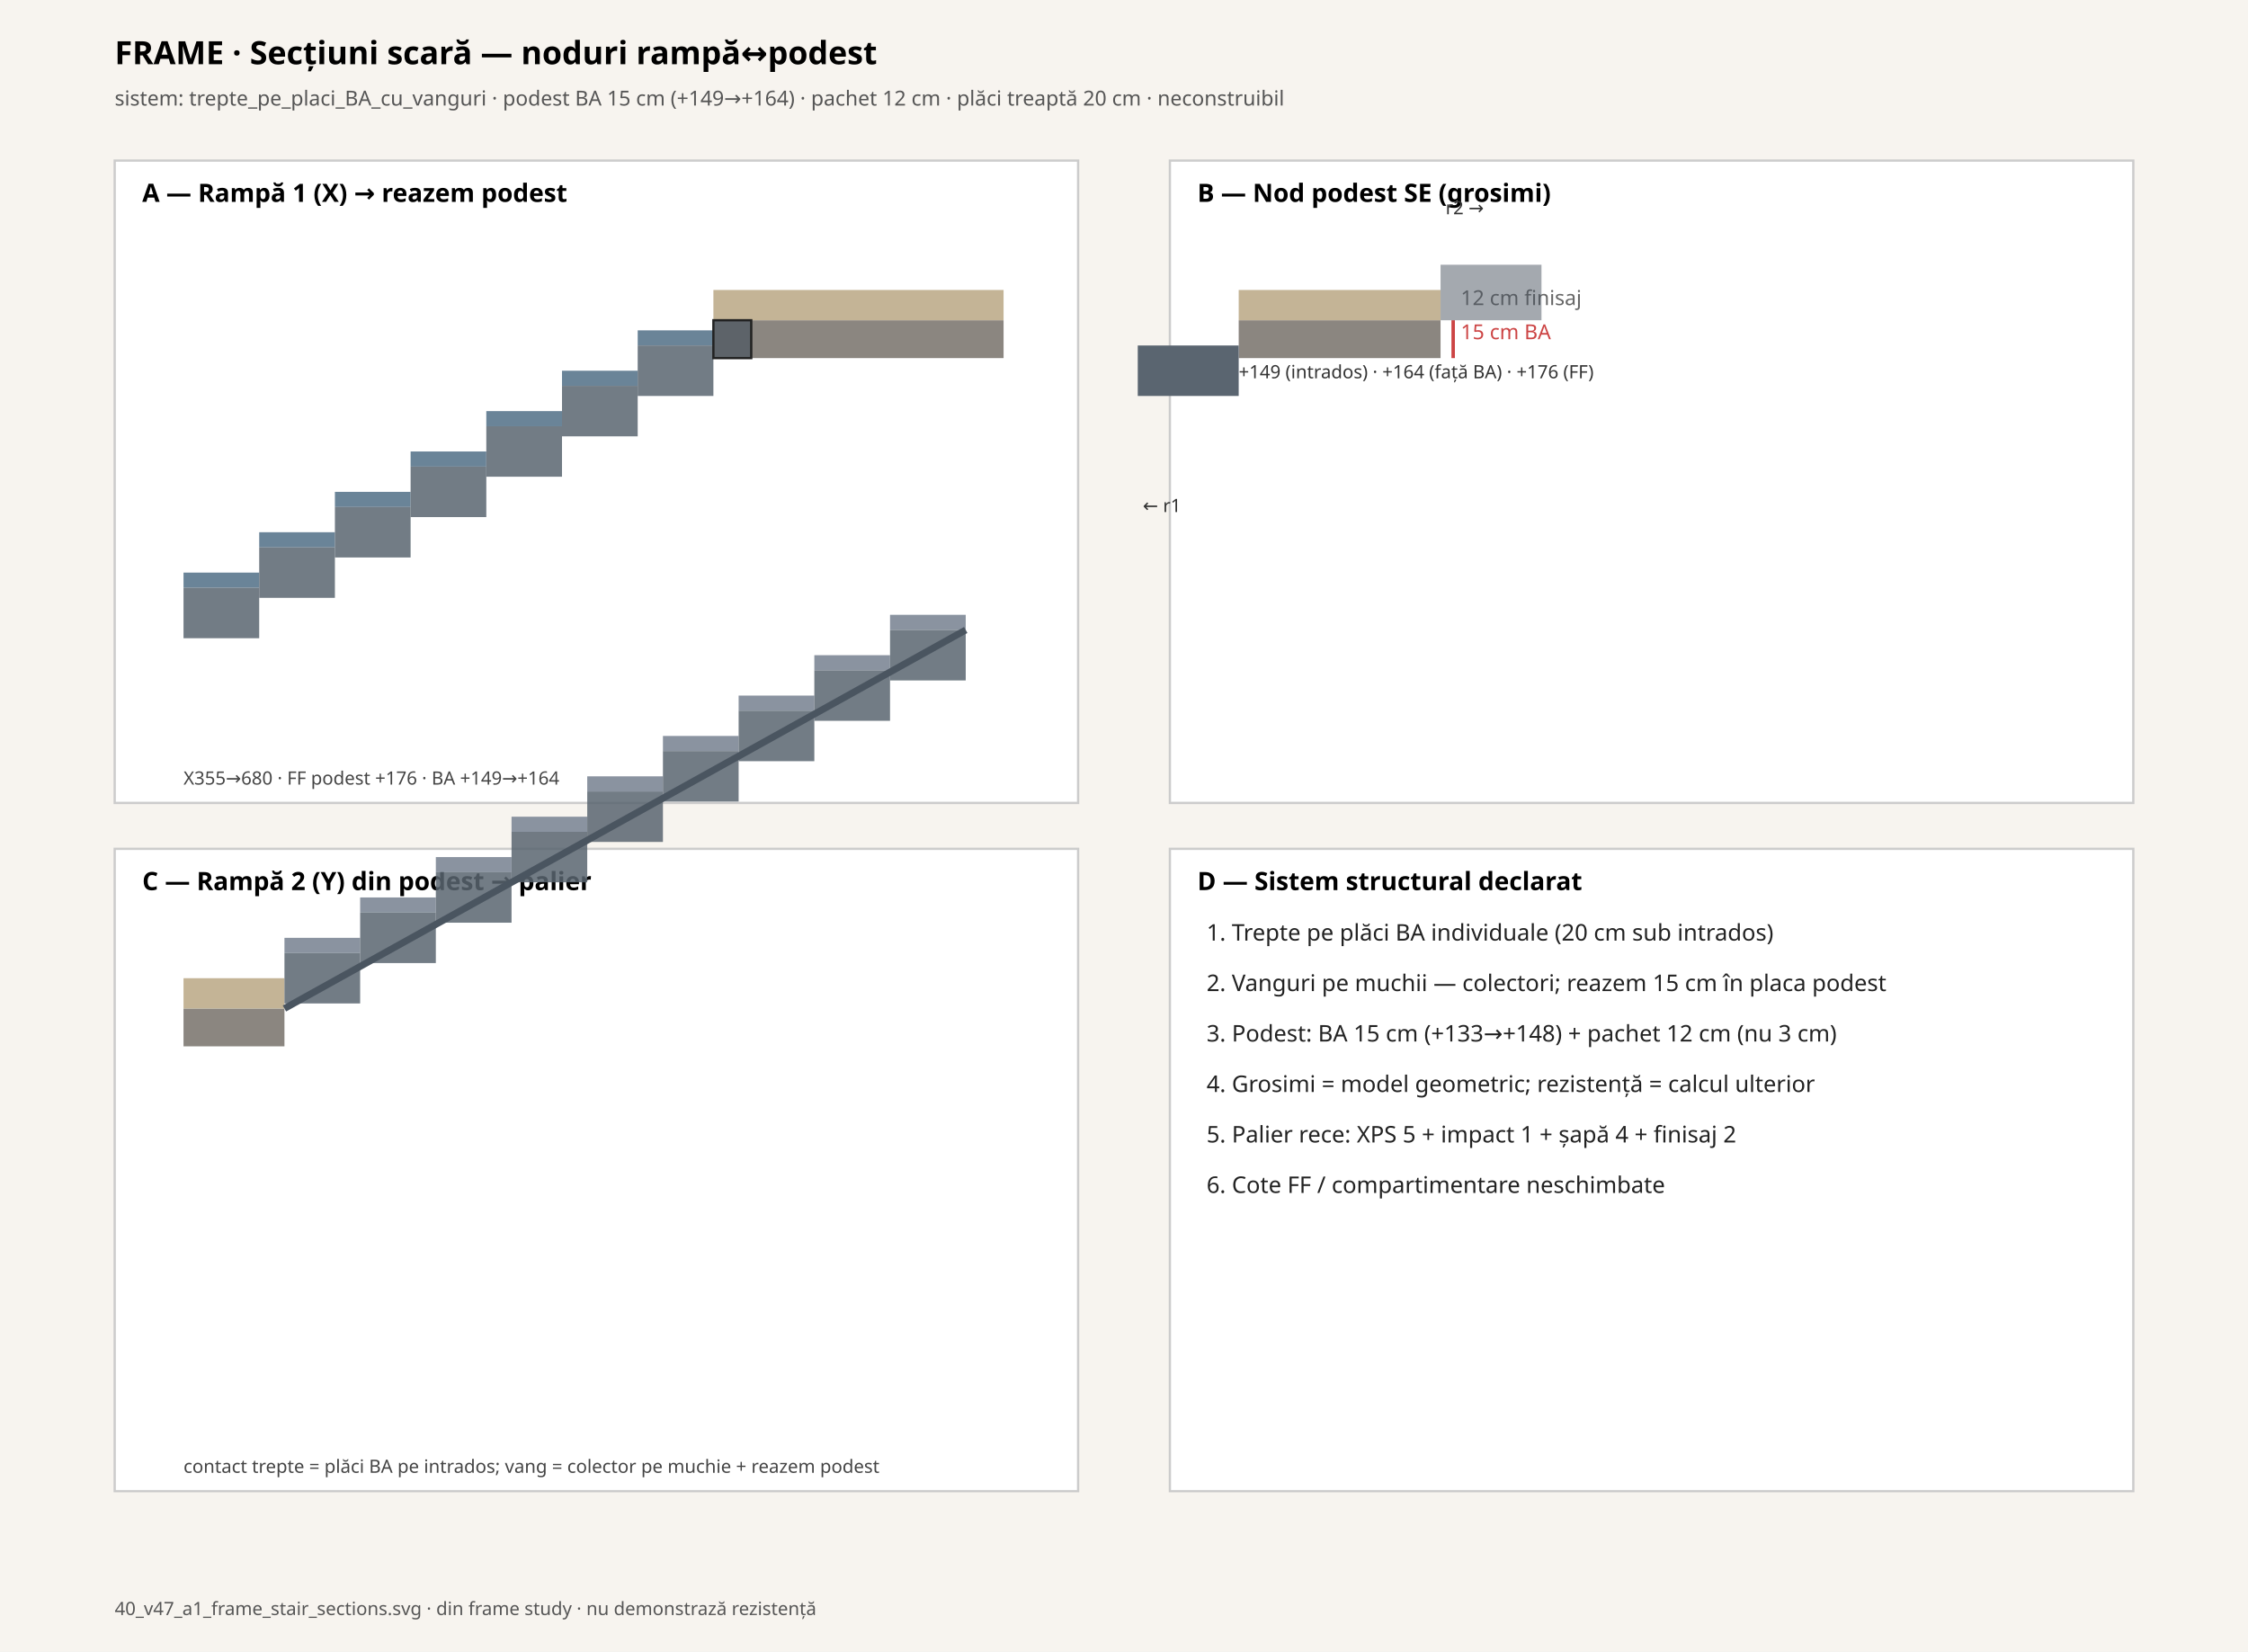
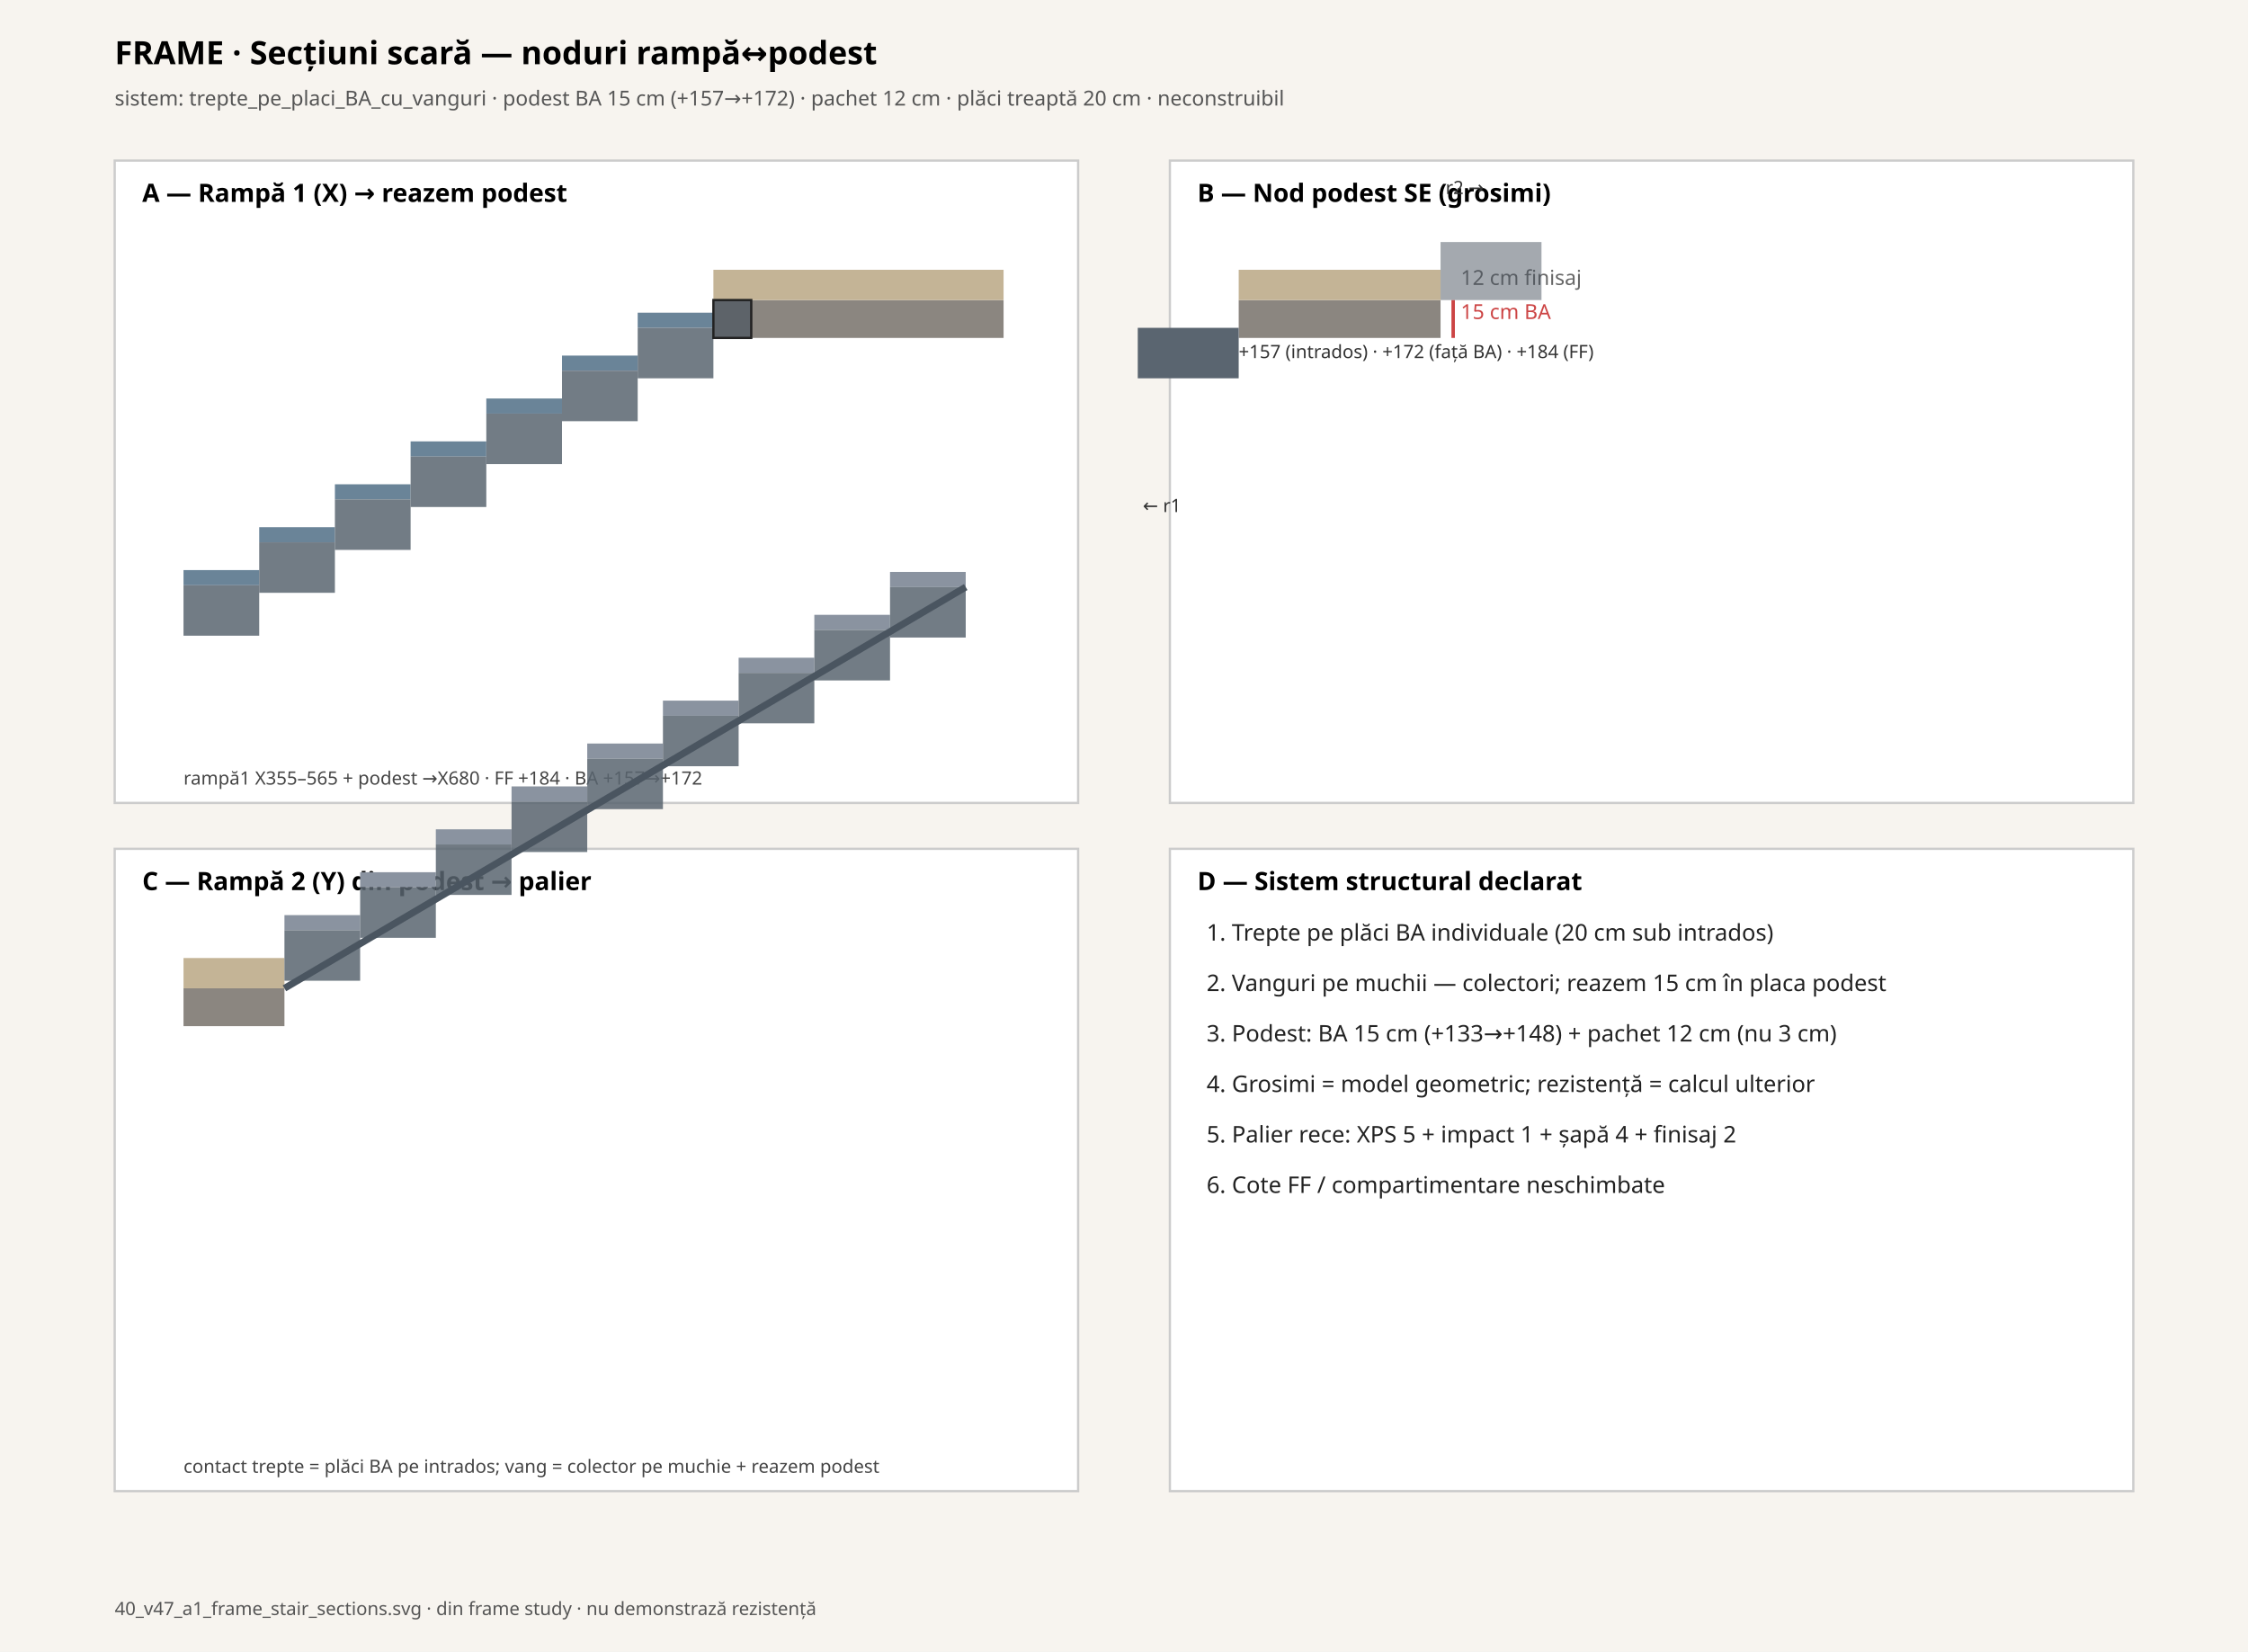
<svg xmlns="http://www.w3.org/2000/svg" width="980" height="720" viewBox="0 0 980 720">
  <rect width="100%" height="100%" fill="#f7f4ef" />
  <text x="50" y="28" font-size="14" font-weight="600" font-family="IBM Plex Sans,Segoe UI,sans-serif">FRAME · Secțiuni scară — noduri rampă↔podest</text>
-   <text x="50" y="46" font-size="9" fill="#555" font-family="IBM Plex Sans,Segoe UI,sans-serif">sistem: trepte_pe_placi_BA_cu_vanguri · podest BA 15 cm (+149→+164) · pachet 12 cm · plăci treaptă 20 cm · neconstruibil</text>
+   <text x="50" y="46" font-size="9" fill="#555" font-family="IBM Plex Sans,Segoe UI,sans-serif">sistem: trepte_pe_placi_BA_cu_vanguri · podest BA 15 cm (+157→+172) · pachet 12 cm · plăci treaptă 20 cm · neconstruibil</text>
  <g transform="translate(50,70)">
    <rect width="420" height="280" fill="#fff" stroke="#ccc" />
    <text x="12" y="18" font-size="11" font-weight="600" font-family="IBM Plex Sans,Segoe UI,sans-serif">A — Rampă 1 (X) → reazem podest</text>
-     <rect x="30" y="179.6" width="33" height="6.6" fill="#6a8498" />
-     <rect x="30" y="186.2" width="33" height="22" fill="#5a6570" fill-opacity="0.85" />
-     <rect x="63" y="162" width="33" height="6.6" fill="#6a8498" />
-     <rect x="63" y="168.6" width="33" height="22" fill="#5a6570" fill-opacity="0.85" />
-     <rect x="96" y="144.4" width="33" height="6.6" fill="#6a8498" />
-     <rect x="96" y="151" width="33" height="22" fill="#5a6570" fill-opacity="0.85" />
-     <rect x="129" y="126.8" width="33" height="6.6" fill="#6a8498" />
-     <rect x="129" y="133.4" width="33" height="22" fill="#5a6570" fill-opacity="0.85" />
-     <rect x="162" y="109.2" width="33" height="6.6" fill="#6a8498" />
-     <rect x="162" y="115.8" width="33" height="22" fill="#5a6570" fill-opacity="0.85" />
-     <rect x="195" y="91.6" width="33" height="6.6" fill="#6a8498" />
-     <rect x="195" y="98.2" width="33" height="22" fill="#5a6570" fill-opacity="0.85" />
-     <rect x="228" y="74" width="33" height="6.6" fill="#6a8498" />
-     <rect x="228" y="80.6" width="33" height="22" fill="#5a6570" fill-opacity="0.85" />
-     <rect x="261" y="69.6" width="126.5" height="16.5" fill="#8b8680" />
-     <rect x="261" y="56.4" width="126.5" height="13.2" fill="#c4b496" />
-     <rect x="261" y="69.6" width="16.5" height="16.5" fill="#4a5560" fill-opacity="0.7" stroke="#222" />
-     <text x="30" y="272" font-size="8" fill="#444" font-family="IBM Plex Sans,Segoe UI,sans-serif">X355→680 · FF podest +176 · BA +149→+164</text>
+     <rect x="30" y="178.5" width="33" height="6.6" fill="#6a8498" />
+     <rect x="30" y="185.1" width="33" height="22" fill="#5a6570" fill-opacity="0.85" />
+     <rect x="63" y="159.8" width="33" height="6.6" fill="#6a8498" />
+     <rect x="63" y="166.4" width="33" height="22" fill="#5a6570" fill-opacity="0.85" />
+     <rect x="96" y="141.1" width="33" height="6.6" fill="#6a8498" />
+     <rect x="96" y="147.7" width="33" height="22" fill="#5a6570" fill-opacity="0.85" />
+     <rect x="129" y="122.4" width="33" height="6.6" fill="#6a8498" />
+     <rect x="129" y="129" width="33" height="22" fill="#5a6570" fill-opacity="0.85" />
+     <rect x="162" y="103.7" width="33" height="6.6" fill="#6a8498" />
+     <rect x="162" y="110.3" width="33" height="22" fill="#5a6570" fill-opacity="0.85" />
+     <rect x="195" y="85" width="33" height="6.6" fill="#6a8498" />
+     <rect x="195" y="91.6" width="33" height="22" fill="#5a6570" fill-opacity="0.85" />
+     <rect x="228" y="66.3" width="33" height="6.6" fill="#6a8498" />
+     <rect x="228" y="72.9" width="33" height="22" fill="#5a6570" fill-opacity="0.85" />
+     <rect x="261" y="60.8" width="126.5" height="16.5" fill="#8b8680" />
+     <rect x="261" y="47.6" width="126.5" height="13.2" fill="#c4b496" />
+     <rect x="261" y="60.8" width="16.5" height="16.5" fill="#4a5560" fill-opacity="0.7" stroke="#222" />
+     <text x="30" y="272" font-size="8" fill="#444" font-family="IBM Plex Sans,Segoe UI,sans-serif">rampă1 X355–565 + podest →X680 · FF +184 · BA +157→+172</text>
  </g>
  <g transform="translate(510,70)">
    <rect width="420" height="280" fill="#fff" stroke="#ccc" />
    <text x="12" y="18" font-size="11" font-weight="600" font-family="IBM Plex Sans,Segoe UI,sans-serif">B — Nod podest SE (grosimi)</text>
-     <rect x="30" y="69.6" width="88" height="16.5" fill="#8b8680" />
-     <rect x="30" y="56.4" width="88" height="13.2" fill="#c4b496" />
-     <line x1="123.5" y1="86.1" x2="123.5" y2="69.6" stroke="#c44" stroke-width="1.5" />
-     <text x="126.8" y="77.85" font-size="9" fill="#c44" font-family="IBM Plex Sans,Segoe UI,sans-serif">15 cm BA</text>
-     <text x="126.8" y="63" font-size="9" fill="#666" font-family="IBM Plex Sans,Segoe UI,sans-serif">12 cm finisaj</text>
-     <text x="30" y="94.9" font-size="8" fill="#333" font-family="IBM Plex Sans,Segoe UI,sans-serif">+149 (intrados) · +164 (față BA) · +176 (FF)</text>
-     <rect x="-14" y="80.6" width="44" height="22" fill="#5a6570" />
+     <rect x="30" y="60.8" width="88" height="16.5" fill="#8b8680" />
+     <rect x="30" y="47.6" width="88" height="13.2" fill="#c4b496" />
+     <line x1="123.5" y1="77.3" x2="123.5" y2="60.8" stroke="#c44" stroke-width="1.5" />
+     <text x="126.8" y="69.05" font-size="9" fill="#c44" font-family="IBM Plex Sans,Segoe UI,sans-serif">15 cm BA</text>
+     <text x="126.8" y="54.2" font-size="9" fill="#666" font-family="IBM Plex Sans,Segoe UI,sans-serif">12 cm finisaj</text>
+     <text x="30" y="86.1" font-size="8" fill="#333" font-family="IBM Plex Sans,Segoe UI,sans-serif">+157 (intrados) · +172 (față BA) · +184 (FF)</text>
+     <rect x="-14" y="72.9" width="44" height="22" fill="#5a6570" />
    <text x="-11.8" y="153.2" font-size="8" fill="#333" font-family="IBM Plex Sans,Segoe UI,sans-serif">← r1</text>
-     <rect x="118" y="45.4" width="44" height="24.2" fill="#4a5560" fill-opacity="0.5" />
-     <text x="120.2" y="23.4" font-size="8" fill="#333" font-family="IBM Plex Sans,Segoe UI,sans-serif">r2 →</text>
+     <rect x="118" y="35.5" width="44" height="25.3" fill="#4a5560" fill-opacity="0.5" />
+     <text x="120.2" y="14.6" font-size="8" fill="#333" font-family="IBM Plex Sans,Segoe UI,sans-serif">r2 →</text>
  </g>
  <g transform="translate(50,370)">
    <rect width="420" height="280" fill="#fff" stroke="#ccc" />
    <text x="12" y="18" font-size="11" font-weight="600" font-family="IBM Plex Sans,Segoe UI,sans-serif">C — Rampă 2 (Y) din podest → palier</text>
-     <rect x="30" y="69.6" width="44" height="16.5" fill="#8b8680" />
-     <rect x="30" y="56.4" width="44" height="13.2" fill="#c4b496" />
-     <rect x="74" y="38.8" width="33" height="6.6" fill="#8a93a0" />
-     <rect x="74" y="45.4" width="33" height="22" fill="#5a6570" fill-opacity="0.85" />
-     <rect x="107" y="21.2" width="33" height="6.6" fill="#8a93a0" />
-     <rect x="107" y="27.8" width="33" height="22" fill="#5a6570" fill-opacity="0.85" />
-     <rect x="140" y="3.6" width="33" height="6.6" fill="#8a93a0" />
-     <rect x="140" y="10.2" width="33" height="22" fill="#5a6570" fill-opacity="0.85" />
-     <rect x="173" y="-14" width="33" height="6.6" fill="#8a93a0" />
-     <rect x="173" y="-7.4" width="33" height="22" fill="#5a6570" fill-opacity="0.85" />
-     <rect x="206" y="-31.6" width="33" height="6.6" fill="#8a93a0" />
-     <rect x="206" y="-25" width="33" height="22" fill="#5a6570" fill-opacity="0.85" />
-     <rect x="239" y="-49.2" width="33" height="6.6" fill="#8a93a0" />
-     <rect x="239" y="-42.6" width="33" height="22" fill="#5a6570" fill-opacity="0.85" />
-     <rect x="272" y="-66.8" width="33" height="6.6" fill="#8a93a0" />
-     <rect x="272" y="-60.2" width="33" height="22" fill="#5a6570" fill-opacity="0.85" />
-     <rect x="305" y="-84.4" width="33" height="6.6" fill="#8a93a0" />
-     <rect x="305" y="-77.8" width="33" height="22" fill="#5a6570" fill-opacity="0.85" />
-     <rect x="338" y="-102" width="33" height="6.6" fill="#8a93a0" />
-     <rect x="338" y="-95.4" width="33" height="22" fill="#5a6570" fill-opacity="0.85" />
-     <line x1="74" y1="69.6" x2="371" y2="-95.4" stroke="#4a5560" stroke-width="3" />
+     <rect x="30" y="60.8" width="44" height="16.5" fill="#8b8680" />
+     <rect x="30" y="47.6" width="44" height="13.2" fill="#c4b496" />
+     <rect x="74" y="28.9" width="33" height="6.6" fill="#8a93a0" />
+     <rect x="74" y="35.5" width="33" height="22" fill="#5a6570" fill-opacity="0.85" />
+     <rect x="107" y="10.2" width="33" height="6.6" fill="#8a93a0" />
+     <rect x="107" y="16.8" width="33" height="22" fill="#5a6570" fill-opacity="0.85" />
+     <rect x="140" y="-8.5" width="33" height="6.6" fill="#8a93a0" />
+     <rect x="140" y="-1.9" width="33" height="22" fill="#5a6570" fill-opacity="0.85" />
+     <rect x="173" y="-27.2" width="33" height="6.6" fill="#8a93a0" />
+     <rect x="173" y="-20.6" width="33" height="22" fill="#5a6570" fill-opacity="0.85" />
+     <rect x="206" y="-45.9" width="33" height="6.6" fill="#8a93a0" />
+     <rect x="206" y="-39.3" width="33" height="22" fill="#5a6570" fill-opacity="0.85" />
+     <rect x="239" y="-64.6" width="33" height="6.6" fill="#8a93a0" />
+     <rect x="239" y="-58" width="33" height="22" fill="#5a6570" fill-opacity="0.85" />
+     <rect x="272" y="-83.3" width="33" height="6.6" fill="#8a93a0" />
+     <rect x="272" y="-76.7" width="33" height="22" fill="#5a6570" fill-opacity="0.85" />
+     <rect x="305" y="-102" width="33" height="6.6" fill="#8a93a0" />
+     <rect x="305" y="-95.4" width="33" height="22" fill="#5a6570" fill-opacity="0.85" />
+     <rect x="338" y="-120.7" width="33" height="6.6" fill="#8a93a0" />
+     <rect x="338" y="-114.1" width="33" height="22" fill="#5a6570" fill-opacity="0.85" />
+     <line x1="74" y1="60.8" x2="371" y2="-114.1" stroke="#4a5560" stroke-width="3" />
    <text x="30" y="272" font-size="8" fill="#444" font-family="IBM Plex Sans,Segoe UI,sans-serif">contact trepte = plăci BA pe intrados; vang = colector pe muchie + reazem podest</text>
  </g>
  <g transform="translate(510,370)">
    <rect width="420" height="280" fill="#fff" stroke="#ccc" />
    <text x="12" y="18" font-size="11" font-weight="600" font-family="IBM Plex Sans,Segoe UI,sans-serif">D — Sistem structural declarat</text>
    <text x="16" y="40" font-size="10" fill="#222" font-family="IBM Plex Sans,Segoe UI,sans-serif">1. Trepte pe plăci BA individuale (20 cm sub intrados)</text>
    <text x="16" y="62" font-size="10" fill="#222" font-family="IBM Plex Sans,Segoe UI,sans-serif">2. Vanguri pe muchii — colectori; reazem 15 cm în placa podest</text>
    <text x="16" y="84" font-size="10" fill="#222" font-family="IBM Plex Sans,Segoe UI,sans-serif">3. Podest: BA 15 cm (+133→+148) + pachet 12 cm (nu 3 cm)</text>
    <text x="16" y="106" font-size="10" fill="#222" font-family="IBM Plex Sans,Segoe UI,sans-serif">4. Grosimi = model geometric; rezistență = calcul ulterior</text>
    <text x="16" y="128" font-size="10" fill="#222" font-family="IBM Plex Sans,Segoe UI,sans-serif">5. Palier rece: XPS 5 + impact 1 + șapă 4 + finisaj 2</text>
    <text x="16" y="150" font-size="10" fill="#222" font-family="IBM Plex Sans,Segoe UI,sans-serif">6. Cote FF / compartimentare neschimbate</text>
  </g>
  <text x="50" y="704" font-size="8" fill="#555" font-family="IBM Plex Sans,Segoe UI,sans-serif">40_v47_a1_frame_stair_sections.svg · din frame study · nu demonstrază rezistență</text>
</svg>
